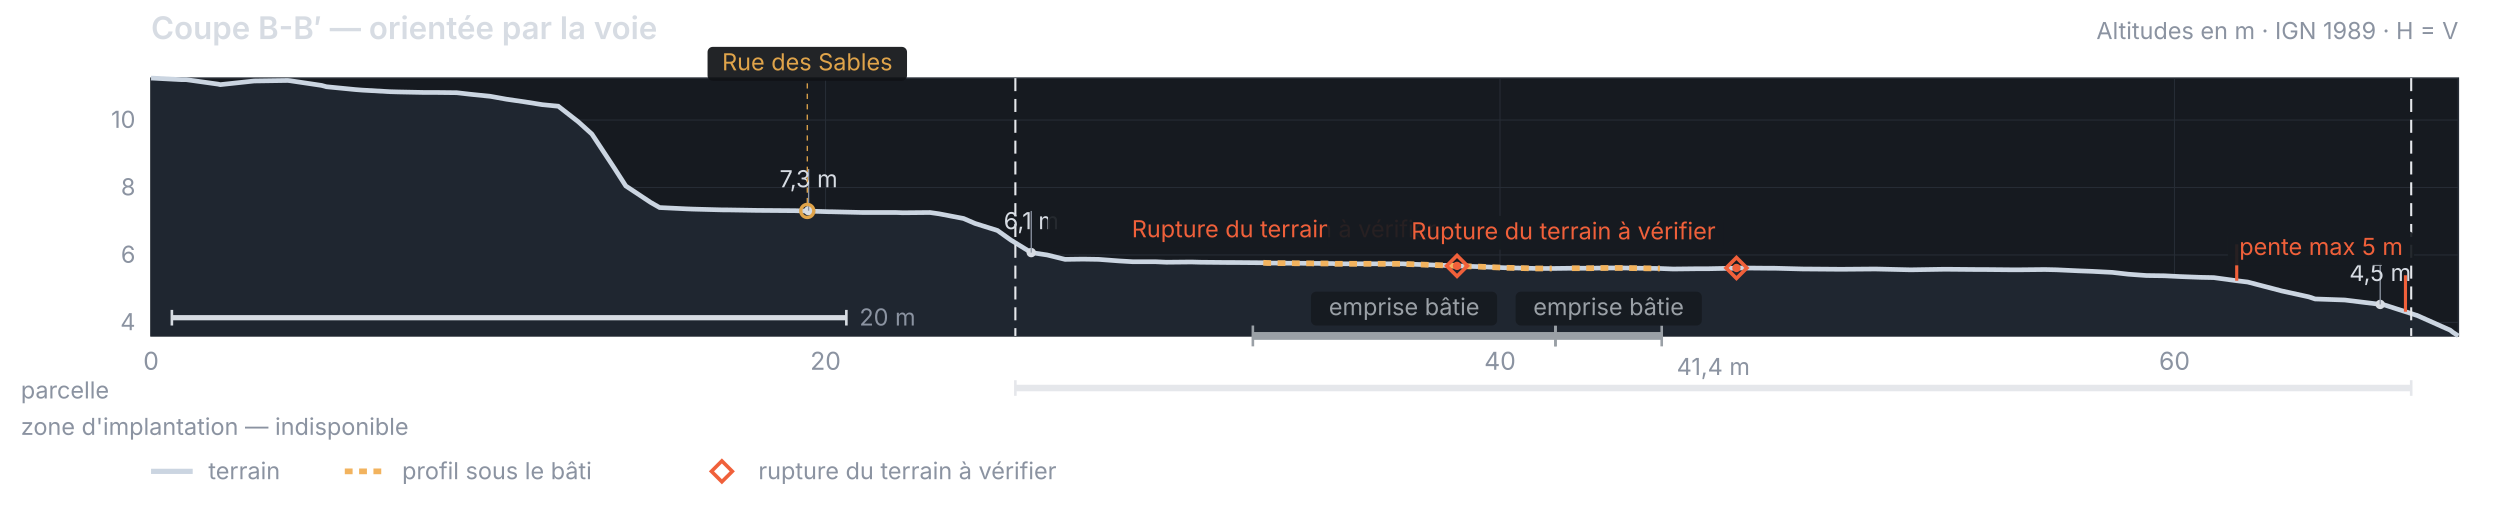
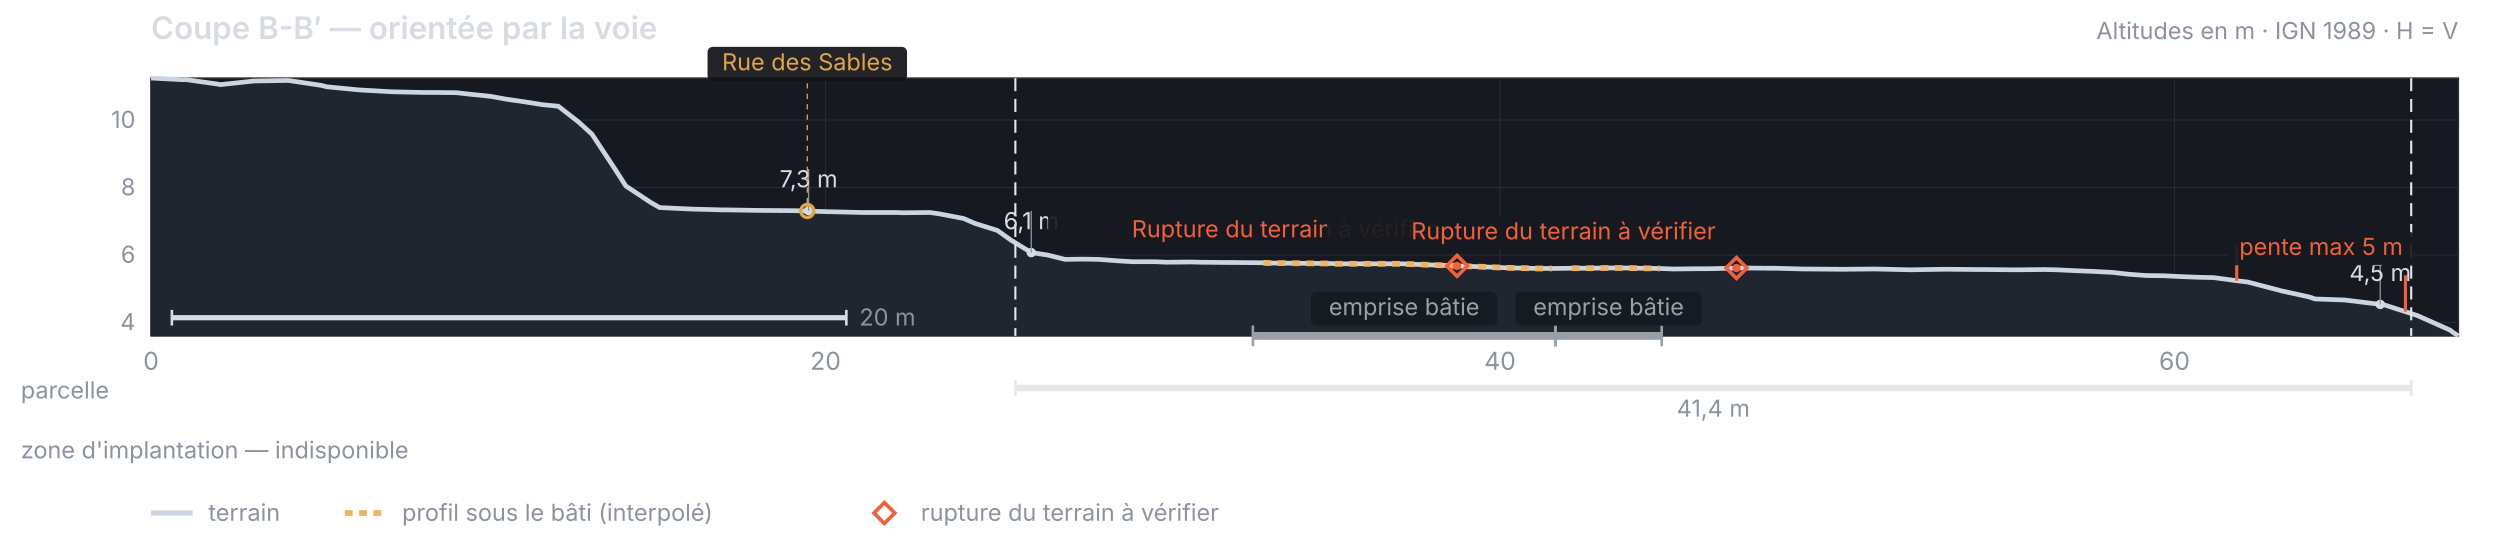
- <svg xmlns="http://www.w3.org/2000/svg" viewBox="0 0 960 196" width="960" height="196" role="img" aria-label="Coupe B-B′ — orientée par la voie" font-family="Inter, Helvetica, Arial, sans-serif" data-plot-x0="58.0" data-plot-x1="944.0" style="background:#0f1115">
+ <svg xmlns="http://www.w3.org/2000/svg" viewBox="0 0 960 210" width="960" height="210" role="img" aria-label="Coupe B-B′ — orientée par la voie" font-family="Inter, Helvetica, Arial, sans-serif" data-plot-x0="58.0" data-plot-x1="944.0" style="background:#0f1115">
  <text x="58" y="15" font-size="12" font-weight="600" fill="#d7dce3">Coupe B-B′ — orientée par la voie</text>
  <text x="944" y="15" text-anchor="end" font-size="9" fill="#8b93a1">Altitudes en m · IGN 1989 · H = V</text>
  <rect x="58.0" y="30" width="886.0" height="99.0" fill="#161a20" stroke="#262c35" stroke-width="0.6" />
  <line x1="58.0" y1="30" x2="58.0" y2="129.0" stroke="#262c35" stroke-width="0.4" />
  <text x="58.0" y="142.0" text-anchor="middle" font-size="9.5" fill="#8b93a1">0</text>
  <line x1="317.0" y1="30" x2="317.0" y2="129.0" stroke="#262c35" stroke-width="0.4" />
  <text x="317.0" y="142.0" text-anchor="middle" font-size="9.5" fill="#8b93a1">20</text>
  <line x1="576.0" y1="30" x2="576.0" y2="129.0" stroke="#262c35" stroke-width="0.4" />
  <text x="576.0" y="142.0" text-anchor="middle" font-size="9.5" fill="#8b93a1">40</text>
  <line x1="835.0" y1="30" x2="835.0" y2="129.0" stroke="#262c35" stroke-width="0.4" />
  <text x="835.0" y="142.0" text-anchor="middle" font-size="9.5" fill="#8b93a1">60</text>
  <line x1="58.0" y1="123.8" x2="944.0" y2="123.8" stroke="#262c35" stroke-width="0.4" />
  <text x="52.0" y="126.8" text-anchor="end" font-size="9" fill="#8b93a1">4</text>
  <line x1="58.0" y1="97.9" x2="944.0" y2="97.9" stroke="#262c35" stroke-width="0.4" />
  <text x="52.0" y="100.9" text-anchor="end" font-size="9" fill="#8b93a1">6</text>
  <line x1="58.0" y1="72.0" x2="944.0" y2="72.0" stroke="#262c35" stroke-width="0.4" />
  <text x="52.0" y="75.0" text-anchor="end" font-size="9" fill="#8b93a1">8</text>
  <line x1="58.0" y1="46.1" x2="944.0" y2="46.1" stroke="#262c35" stroke-width="0.4" />
  <text x="52.0" y="49.1" text-anchor="end" font-size="9" fill="#8b93a1">10</text>
  <polygon points="58.0,30.0 58.6,30.0 69.9,30.6 71.6,30.6 83.7,32.3 84.6,32.5 97.6,31.1 97.6,31.1 97.6,31.1 110.5,30.9 111.4,31.0 123.5,32.8 125.3,33.3 136.5,34.4 139.1,34.6 149.5,35.2 152.9,35.3 162.5,35.5 166.8,35.5 175.4,35.6 180.6,36.2 188.4,37.0 194.5,38.1 201.4,39.1 208.3,40.2 214.4,40.8 222.1,46.8 227.3,51.5 236.0,64.7 240.3,71.4 249.8,77.7 253.3,79.7 263.7,80.2 266.3,80.3 277.5,80.6 279.2,80.6 291.4,80.8 292.2,80.8 304.8,80.9 305.2,80.9 305.2,80.9 318.2,81.3 319.0,81.3 331.1,81.6 332.9,81.6 344.1,81.6 346.7,81.7 357.1,81.6 360.6,82.1 370.0,83.9 374.4,85.8 383.0,88.5 388.2,92.2 396.0,97.0 402.1,97.9 409.0,99.6 415.9,99.5 421.9,99.6 429.8,100.2 434.9,100.5 443.6,100.5 447.9,100.7 457.5,100.6 460.9,100.7 471.3,100.8 473.8,100.8 485.1,100.9 486.8,101.0 499.0,101.1 499.8,101.1 511.9,101.2 512.8,101.3 512.8,101.3 525.7,101.3 526.7,101.3 538.7,101.3 540.5,101.4 551.7,101.8 554.4,101.9 564.7,102.3 568.2,102.4 577.6,102.8 582.0,102.9 590.6,103.1 595.9,103.1 603.6,103.0 609.7,103.0 616.6,102.9 623.6,102.9 629.5,103.0 637.4,103.1 642.5,103.3 651.2,103.2 655.5,103.2 665.1,103.0 668.5,102.9 678.9,103.0 681.4,103.0 692.8,103.3 694.4,103.3 706.6,103.4 707.4,103.4 719.1,103.3 720.4,103.3 720.5,103.3 733.3,103.6 734.3,103.6 746.3,103.4 748.1,103.4 759.3,103.5 762.0,103.5 772.3,103.6 775.8,103.6 785.2,103.5 789.7,103.6 798.2,104.0 803.5,104.2 811.2,104.6 817.3,105.3 824.2,105.8 831.2,105.9 837.1,106.2 845.0,106.5 850.1,106.6 858.9,107.8 863.1,108.3 872.7,110.8 876.1,111.7 886.6,114.0 889.0,114.8 900.4,115.2 902.0,115.4 914.2,116.9 915.0,116.9 926.2,120.5 928.0,121.1 928.1,121.1 940.9,126.8 941.9,127.6 944.0,129.0 944.0,129.0 58.0,129.0" fill="#1f2630" stroke="none" />
  <polyline points="58.0,30.0 58.6,30.0 69.9,30.6 71.6,30.6 83.7,32.3 84.6,32.5 97.6,31.1 97.6,31.1 97.6,31.1 110.5,30.9 111.4,31.0 123.5,32.8 125.3,33.3 136.5,34.4 139.1,34.6 149.5,35.2 152.9,35.3 162.5,35.5 166.8,35.5 175.4,35.6 180.6,36.2 188.4,37.0 194.5,38.1 201.4,39.1 208.3,40.2 214.4,40.8 222.1,46.8 227.3,51.5 236.0,64.7 240.3,71.4 249.8,77.7 253.3,79.7 263.7,80.2 266.3,80.3 277.5,80.6 279.2,80.6 291.4,80.8 292.2,80.8 304.8,80.9 305.2,80.9 305.2,80.9 318.2,81.3 319.0,81.3 331.1,81.6 332.9,81.6 344.1,81.6 346.7,81.7 357.1,81.6 360.6,82.1 370.0,83.9 374.4,85.8 383.0,88.5 388.2,92.2 396.0,97.0 402.1,97.9 409.0,99.6 415.9,99.5 421.9,99.6 429.8,100.2 434.9,100.5 443.6,100.5 447.9,100.7 457.5,100.6 460.9,100.7 471.3,100.8 473.8,100.8 485.1,100.9 486.8,101.0 499.0,101.1 499.8,101.1 511.9,101.2 512.8,101.3 512.8,101.3 525.7,101.3 526.7,101.3 538.7,101.3 540.5,101.4 551.7,101.8 554.4,101.9 564.7,102.3 568.2,102.4 577.6,102.8 582.0,102.9 590.6,103.1 595.9,103.1 603.6,103.0 609.7,103.0 616.6,102.9 623.6,102.9 629.5,103.0 637.4,103.1 642.5,103.3 651.2,103.2 655.5,103.2 665.1,103.0 668.5,102.9 678.9,103.0 681.4,103.0 692.8,103.3 694.4,103.3 706.6,103.4 707.4,103.4 719.1,103.3 720.4,103.3 720.5,103.3 733.3,103.6 734.3,103.6 746.3,103.4 748.1,103.4 759.3,103.5 762.0,103.5 772.3,103.6 775.8,103.6 785.2,103.5 789.7,103.6 798.2,104.0 803.5,104.2 811.2,104.6 817.3,105.3 824.2,105.8 831.2,105.9 837.1,106.2 845.0,106.5 850.1,106.6 858.9,107.8 863.1,108.3 872.7,110.8 876.1,111.7 886.6,114.0 889.0,114.8 900.4,115.2 902.0,115.4 914.2,116.9 915.0,116.9 926.2,120.5 928.0,121.1 928.1,121.1 940.9,126.8 941.9,127.6 944.0,129.0" fill="none" stroke="#cbd5e1" stroke-width="1.8" />
  <polyline points="485.1,100.9 486.8,101.0 499.0,101.1 499.8,101.1 511.9,101.2 512.8,101.3 512.8,101.3 525.7,101.3 526.7,101.3 538.7,101.3 540.5,101.4 551.7,101.8 554.4,101.9 564.7,102.3 568.2,102.4 577.6,102.8 582.0,102.9 590.6,103.1 595.9,103.1" fill="none" stroke="#f2b35e" stroke-width="2.2" stroke-dasharray="3 2.5" />
  <polyline points="603.6,103.0 609.7,103.0 616.6,102.9 623.6,102.9 629.5,103.0 637.4,103.1" fill="none" stroke="#f2b35e" stroke-width="2.2" stroke-dasharray="3 2.5" />
  <line x1="481.1" y1="129.0" x2="597.3" y2="129.0" stroke="#9aa0a6" stroke-width="3" />
  <line x1="481.1" y1="125.0" x2="481.1" y2="133.0" stroke="#9aa0a6" stroke-width="1" />
  <line x1="597.3" y1="125.0" x2="597.3" y2="133.0" stroke="#9aa0a6" stroke-width="1" />
  <path d="M559.5,98.1 l4,4 l-4,4 l-4,-4 z" fill="none" stroke="#f0603a" stroke-width="1.4" />
  <circle cx="559.5" cy="102.1" r="1.6" fill="#f0603a" />
  <line x1="597.3" y1="129.0" x2="638.1" y2="129.0" stroke="#9aa0a6" stroke-width="3" />
  <line x1="597.3" y1="125.0" x2="597.3" y2="133.0" stroke="#9aa0a6" stroke-width="1" />
  <line x1="638.1" y1="125.0" x2="638.1" y2="133.0" stroke="#9aa0a6" stroke-width="1" />
  <path d="M666.8,98.9 l4,4 l-4,4 l-4,-4 z" fill="none" stroke="#f0603a" stroke-width="1.4" />
  <circle cx="666.8" cy="102.9" r="1.6" fill="#f0603a" />
  <line x1="389.9" y1="30" x2="389.9" y2="129.0" stroke="#e5e7eb" stroke-width="0.8" stroke-dasharray="5 3" />
  <line x1="925.9" y1="30" x2="925.9" y2="129.0" stroke="#e5e7eb" stroke-width="0.8" stroke-dasharray="5 3" />
  <line x1="858.9" y1="107.8" x2="858.9" y2="93.8" stroke="#f0603a" stroke-width="1.2" />
  <line x1="923.7" y1="119.7" x2="923.7" y2="105.7" stroke="#f0603a" stroke-width="1.2" />
  <circle cx="310.5" cy="80.9" r="1.8" fill="#d7dce3" />
  <line x1="310.5" y1="80.9" x2="310.5" y2="64.9" stroke="#8b93a1" stroke-width="0.5" />
  <text x="310.5" y="71.9" text-anchor="middle" font-size="9" fill="#d7dce3">7,3 m</text>
  <circle cx="396.0" cy="97.0" r="1.8" fill="#d7dce3" />
  <line x1="396.0" y1="97.0" x2="396.0" y2="81.0" stroke="#8b93a1" stroke-width="0.5" />
  <text x="396.0" y="88.0" text-anchor="middle" font-size="9" fill="#d7dce3">6,1 m</text>
  <circle cx="914.0" cy="116.9" r="1.8" fill="#d7dce3" />
  <line x1="914.0" y1="116.9" x2="914.0" y2="100.9" stroke="#8b93a1" stroke-width="0.5" />
  <text x="914.0" y="107.9" text-anchor="middle" font-size="9" fill="#d7dce3">4,5 m</text>
  <circle cx="310.0" cy="81.0" r="2.5" fill="none" stroke="#e0a44a" stroke-width="1.3" />
  <line x1="310.0" y1="78.0" x2="310.0" y2="30.0" stroke="#e0a44a" stroke-width="0.5" stroke-dasharray="2 2" />
  <line x1="66.0" y1="122.0" x2="325.0" y2="122.0" stroke="#d7dce3" stroke-width="2" />
  <line x1="66.0" y1="119.0" x2="66.0" y2="125.0" stroke="#d7dce3" stroke-width="1" />
  <line x1="325.0" y1="119.0" x2="325.0" y2="125.0" stroke="#d7dce3" stroke-width="1" />
  <text x="330.0" y="125.0" font-size="9" fill="#8b93a1">20 m</text>
  <text x="8" y="153.0" font-size="9" fill="#8b93a1">parcelle</text>
  <line x1="389.9" y1="149.0" x2="925.9" y2="149.0" stroke="#e5e7eb" stroke-width="2.5" data-band="parcelle" data-d0="25.63" data-d1="67.02" />
  <line x1="389.9" y1="146.0" x2="389.9" y2="152.0" stroke="#e5e7eb" stroke-width="1" />
  <line x1="925.9" y1="146.0" x2="925.9" y2="152.0" stroke="#e5e7eb" stroke-width="1" />
-   <text x="657.9" y="144.0" text-anchor="middle" font-size="9" fill="#8b93a1">41,4 m</text>
-   <text x="8" y="167.0" font-size="9" fill="#8b93a1">zone d'implantation — indisponible</text>
-   <line x1="58.0" y1="181.0" x2="74.0" y2="181.0" stroke="#cbd5e1" stroke-width="2" />
-   <text x="80.0" y="184.0" font-size="9" fill="#8b93a1">terrain</text>
-   <line x1="132.4" y1="181.0" x2="148.4" y2="181.0" stroke="#f2b35e" stroke-width="2.2" stroke-dasharray="3 2.5" />
-   <text x="154.4" y="184.0" font-size="9" fill="#8b93a1">profil sous le bâti</text>
-   <path d="M277.2,177.0 l4,4 l-4,4 l-4,-4 z" fill="none" stroke="#f0603a" stroke-width="1.4" />
-   <text x="291.2" y="184.0" font-size="9" fill="#8b93a1">rupture du terrain à vérifier</text>
+   <text x="657.9" y="160.0" text-anchor="middle" font-size="9" fill="#8b93a1">41,4 m</text>
+   <text x="8" y="176.0" font-size="9" fill="#8b93a1">zone d'implantation — indisponible</text>
+   <line x1="58.0" y1="197.0" x2="74.0" y2="197.0" stroke="#cbd5e1" stroke-width="2" />
+   <text x="80.0" y="200.0" font-size="9" fill="#8b93a1">terrain</text>
+   <line x1="132.4" y1="197.0" x2="148.4" y2="197.0" stroke="#f2b35e" stroke-width="2.2" stroke-dasharray="3 2.5" />
+   <text x="154.4" y="200.0" font-size="9" fill="#8b93a1">profil sous le bâti (interpolé)</text>
+   <path d="M339.6,193.0 l4,4 l-4,4 l-4,-4 z" fill="none" stroke="#f0603a" stroke-width="1.4" />
+   <text x="353.6" y="200.0" font-size="9" fill="#8b93a1">rupture du terrain à vérifier</text>
  <rect x="503.4" y="112.0" width="71.5" height="13.0" rx="2" fill="#161a20" opacity="0.92" />
  <text x="539.2" y="121.0" text-anchor="middle" font-size="9" fill="#9aa0a6">emprise bâtie</text>
  <rect x="402.4" y="82.1" width="152.2" height="13.0" rx="2" fill="#161a20" opacity="0.92" />
  <text x="551.5" y="91.1" text-anchor="end" font-size="9" fill="#f0603a">Rupture du terrain à vérifier</text>
  <rect x="582.0" y="112.0" width="71.5" height="13.0" rx="2" fill="#161a20" opacity="0.92" />
  <text x="617.7" y="121.0" text-anchor="middle" font-size="9" fill="#9aa0a6">emprise bâtie</text>
  <rect x="509.6" y="82.9" width="152.2" height="13.0" rx="2" fill="#161a20" opacity="0.92" />
  <text x="658.8" y="91.9" text-anchor="end" font-size="9" fill="#f0603a">Rupture du terrain à vérifier</text>
  <rect x="855.5" y="88.9" width="71.5" height="13.0" rx="2" fill="#161a20" opacity="0.92" />
  <text x="891.3" y="97.9" text-anchor="middle" font-size="9" fill="#f0603a">pente max 5 m</text>
  <rect x="271.7" y="18.0" width="76.6" height="13.0" rx="2" fill="#0f1115" opacity="0.92" />
  <text x="310.0" y="27.0" text-anchor="middle" font-size="9" fill="#e0a44a">Rue des Sables</text>
</svg>
